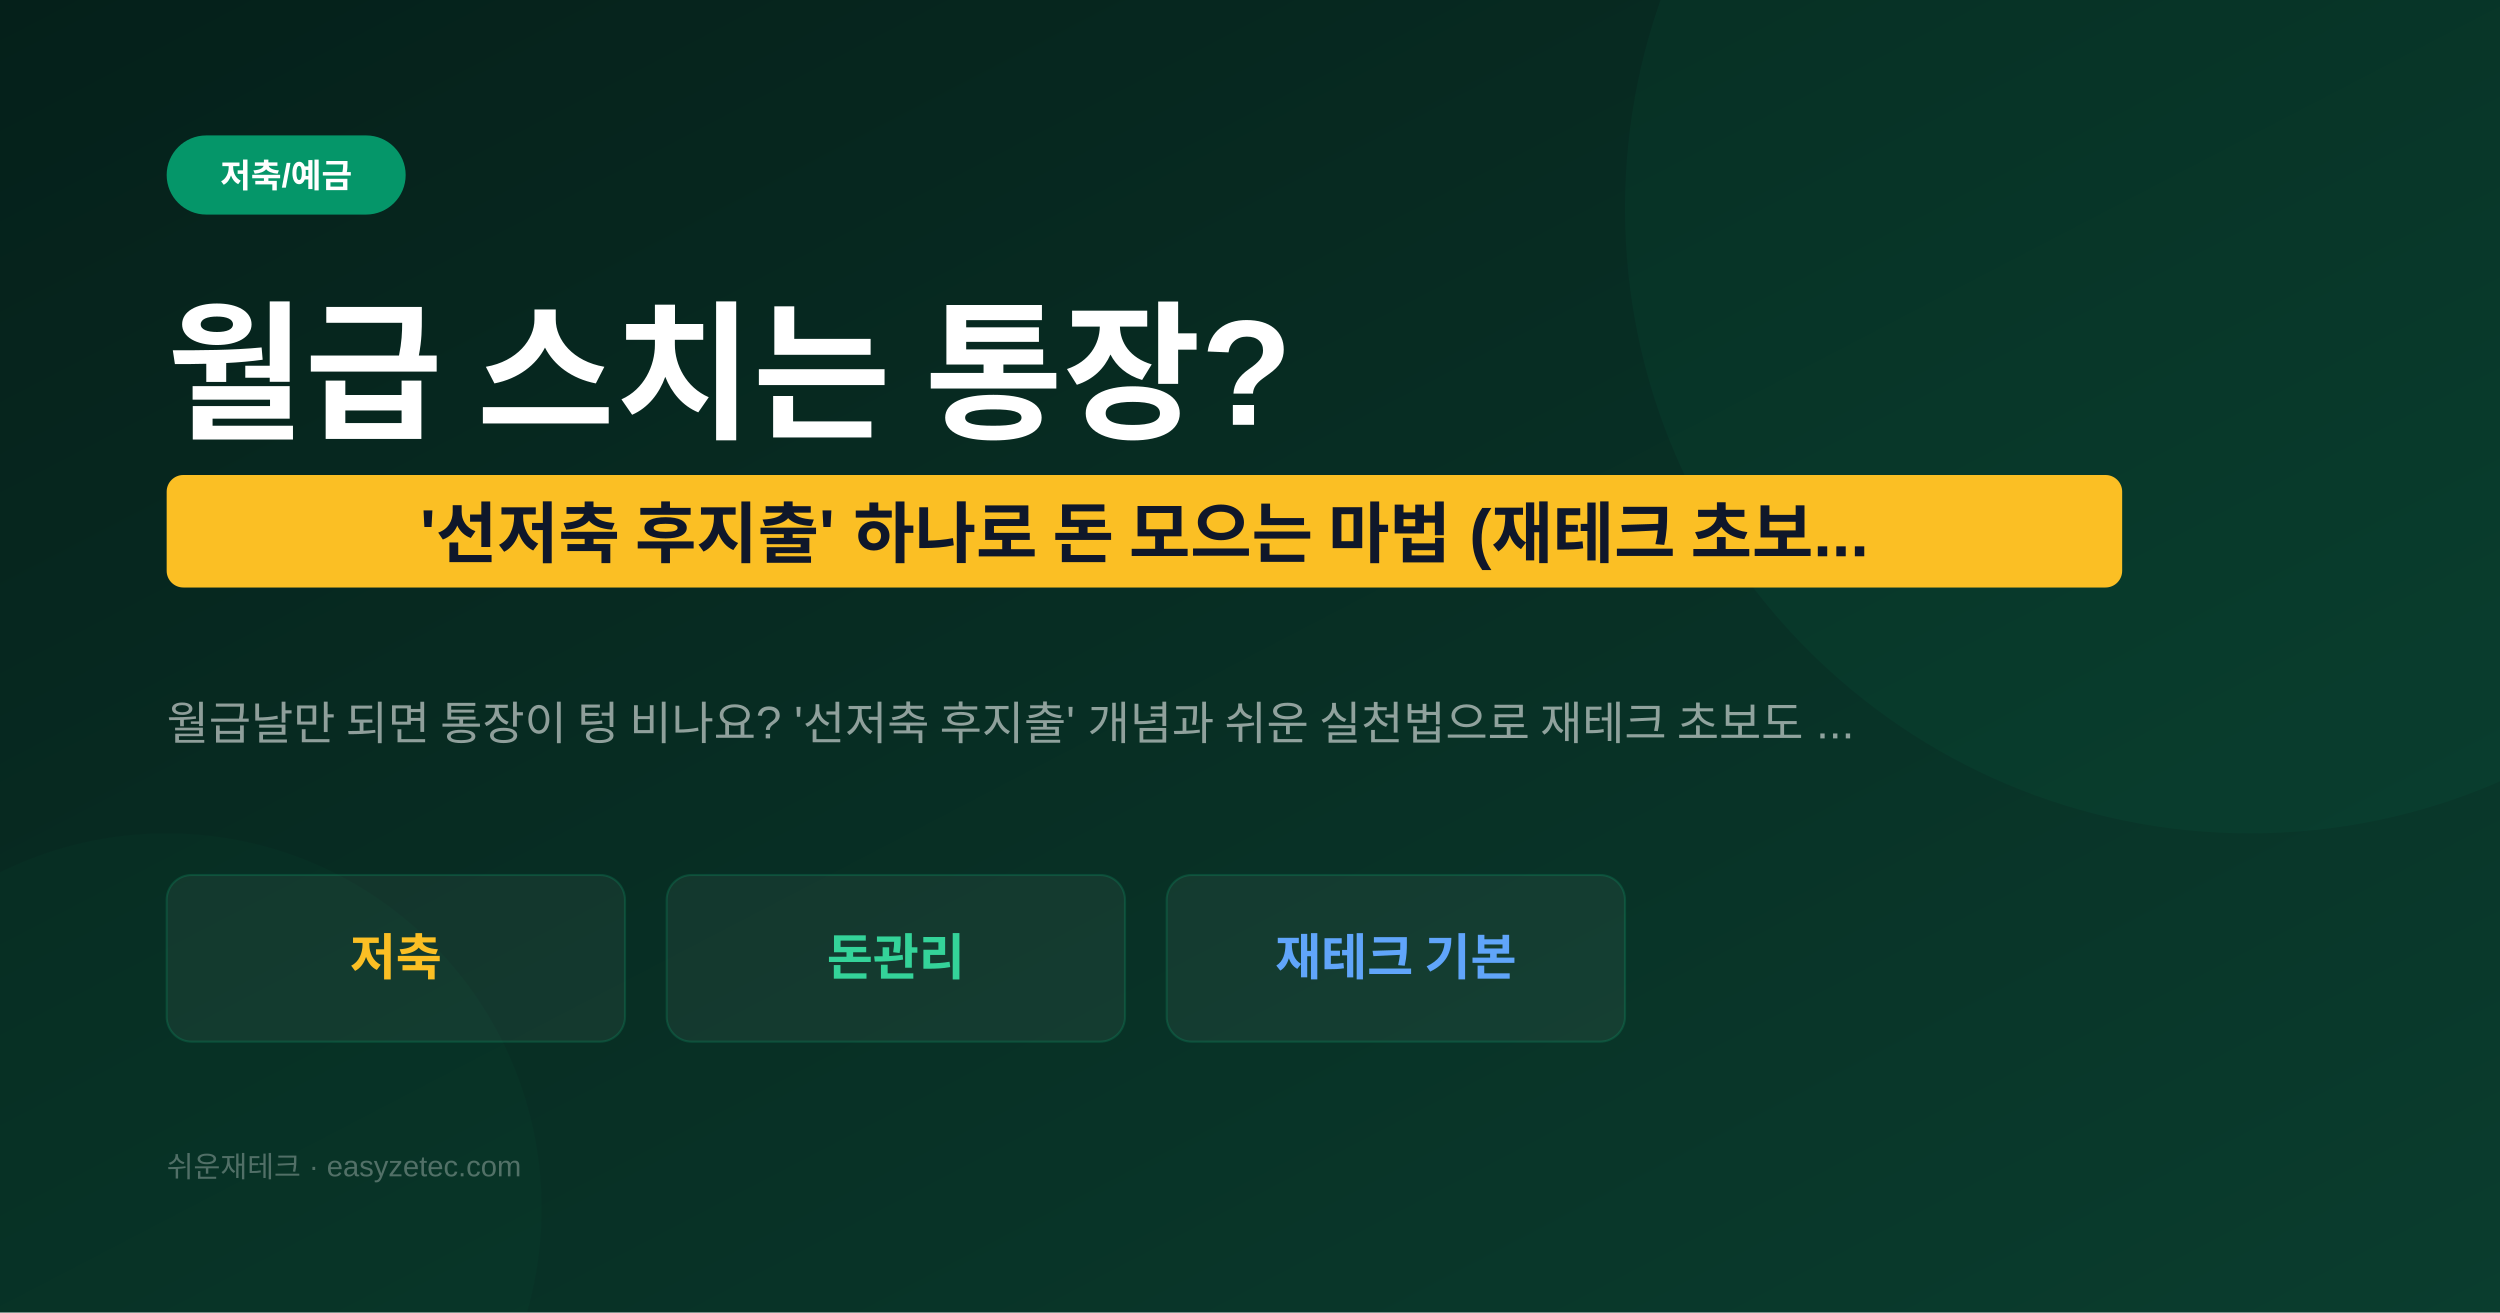
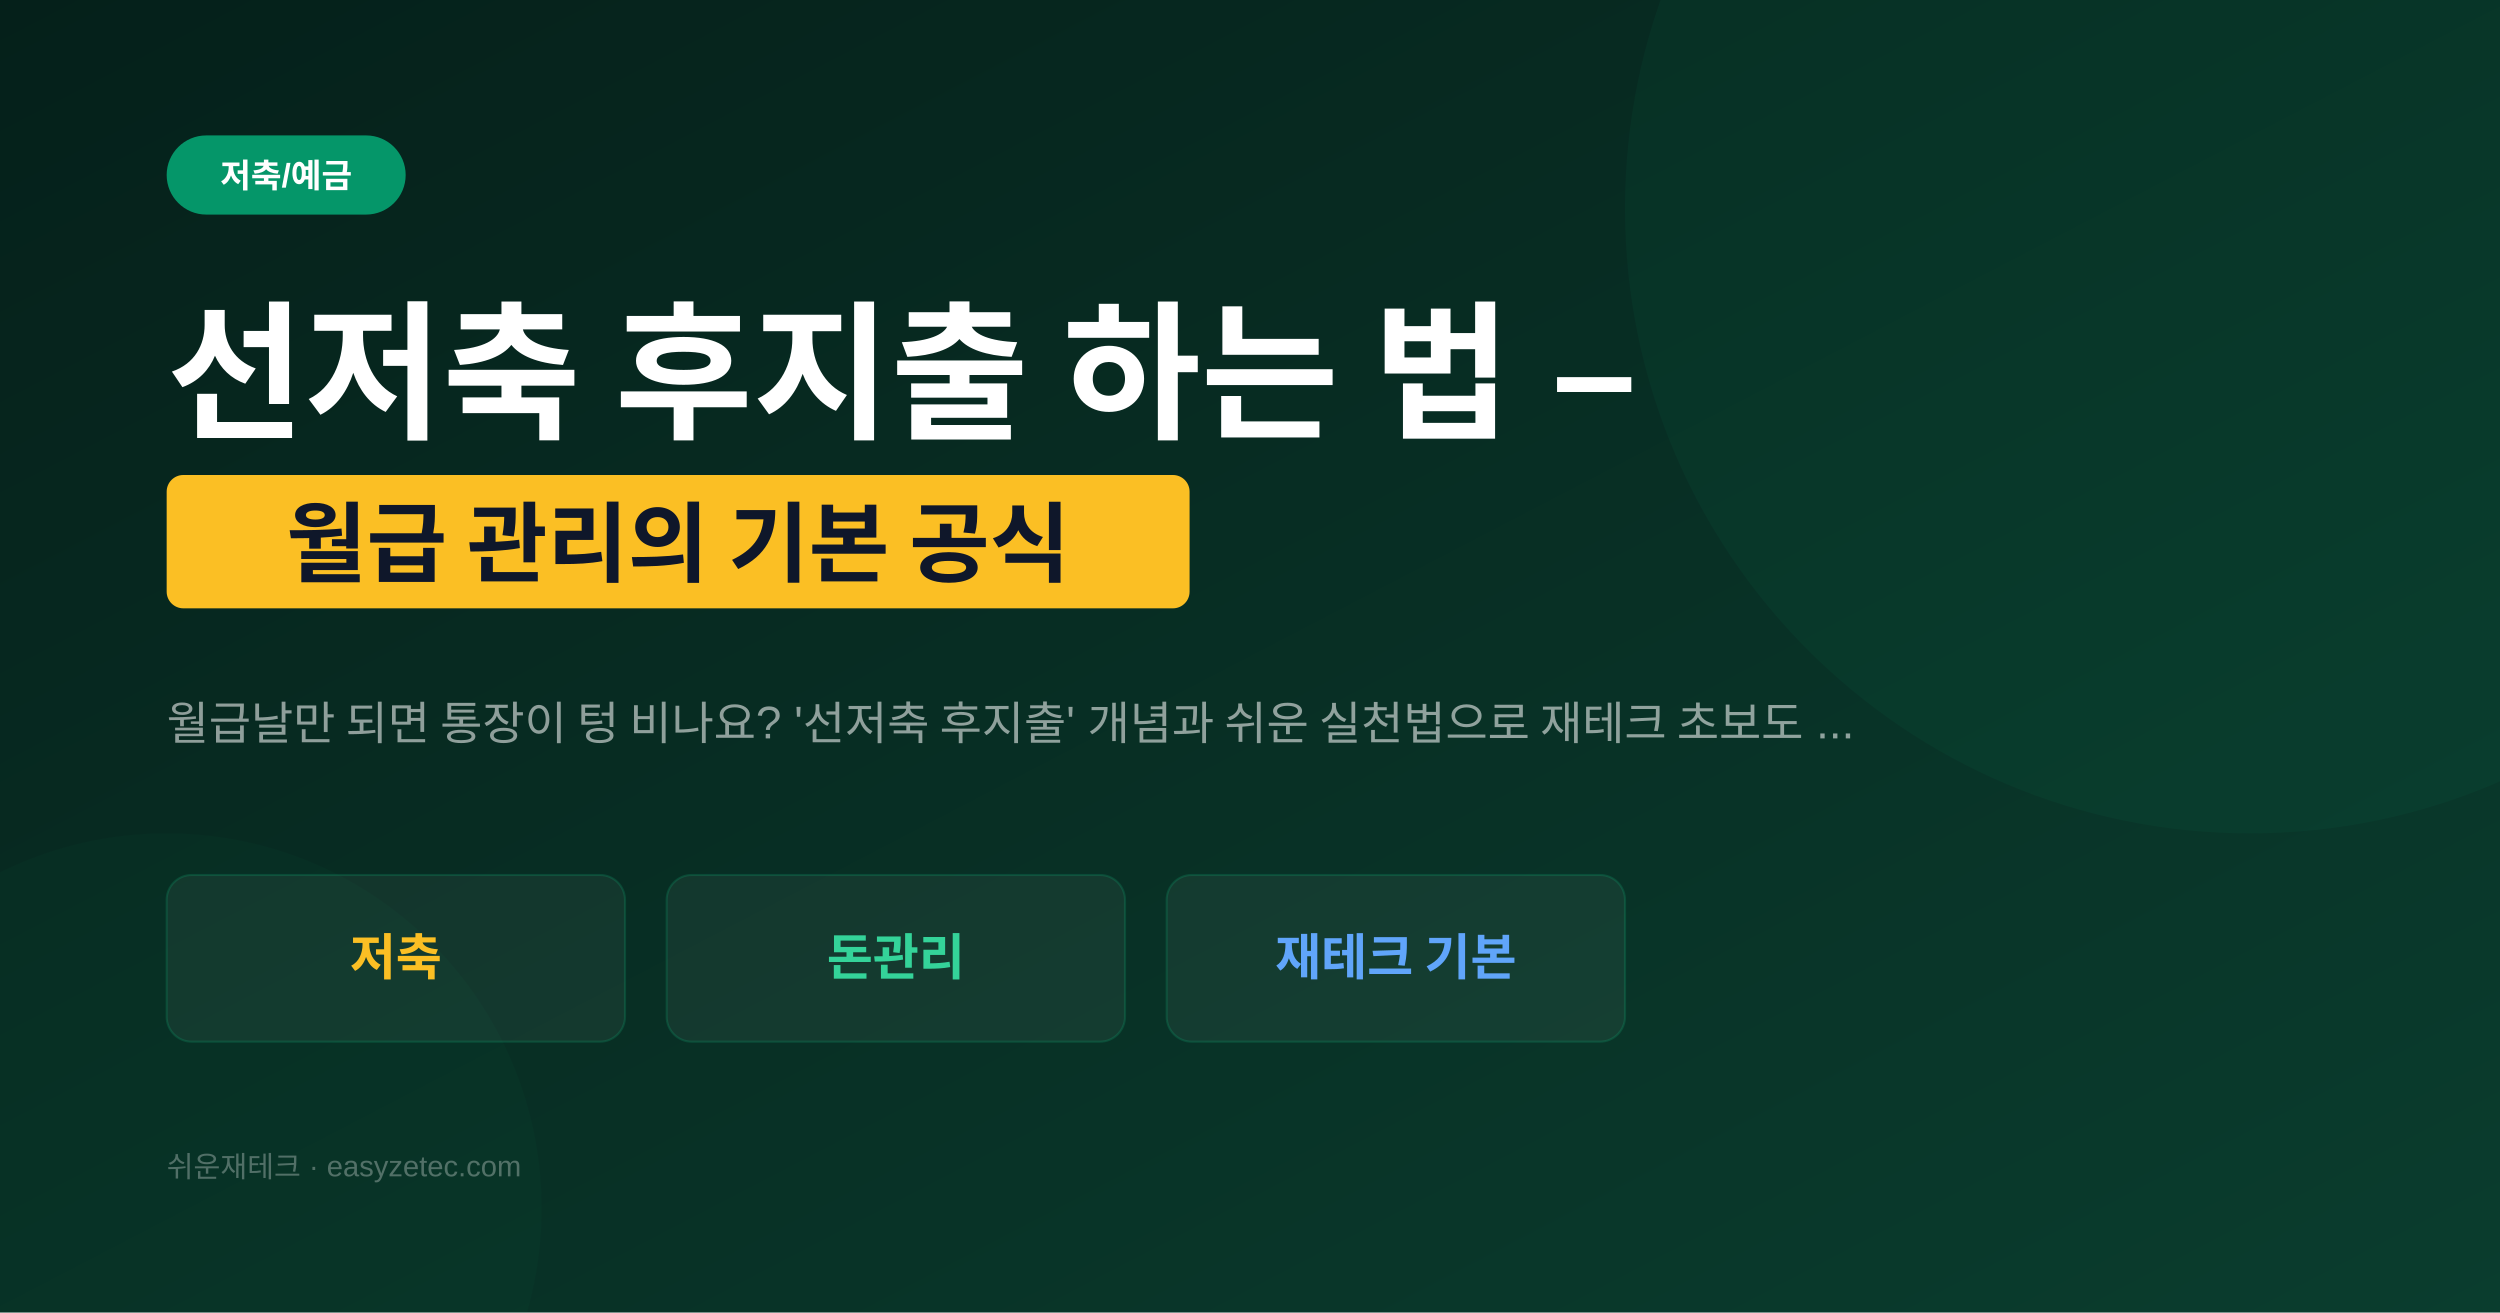
<svg xmlns="http://www.w3.org/2000/svg" width="1200" height="630" viewBox="0 0 1200 630">
  <defs>
    <linearGradient id="bg" x1="0%" y1="0%" x2="100%" y2="100%">
      <stop offset="0%" style="stop-color:#05201a" />
      <stop offset="100%" style="stop-color:#0a3d2e" />
    </linearGradient>
  </defs>
  <rect width="1200" height="630" fill="url(#bg)" />
  <circle cx="1080" cy="100" r="300" fill="rgba(16,185,129,0.05)" />
  <circle cx="80" cy="580" r="180" fill="rgba(16,185,129,0.03)" />
  <rect x="80" y="65" width="114.72" height="38" rx="19" fill="#059669" />
  <text x="137.36" y="90" font-family="GmarketSansTTF,Arial,sans-serif" font-size="16" font-weight="bold" fill="white" text-anchor="middle">저축/예금</text>
-   <text x="80" y="205" font-family="GmarketSansTTF,Arial,sans-serif" font-size="72" font-weight="900" fill="white">월급 스치는 통장?</text>
-   <rect x="80" y="228" width="938.64" height="54" rx="8" fill="#FBBF24" />
-   <text x="549.32" y="267" font-family="GmarketSansTTF,Arial,sans-serif" font-size="32" font-weight="900" fill="#0f172a" text-anchor="middle">'선저축 후지출' 하나로 돈 모으는 마법 (재테크 초보...</text>
+   <text x="80" y="205" font-family="GmarketSansTTF,Arial,sans-serif" font-size="72" font-weight="900" fill="white">선저축 후지출 하는 법 –</text>
+   <rect x="80" y="228" width="491" height="64" rx="8" fill="#FBBF24" />
+   <text x="325.5" y="276" font-family="GmarketSansTTF,Arial,sans-serif" font-size="42" font-weight="900" fill="#0f172a" text-anchor="middle">월급 관리의 기본 공식</text>
  <text x="80" y="355" font-family="GmarketSansTTF,Arial,sans-serif" font-size="22" fill="rgba(255,255,255,0.55)">월급날만 되면 통장이 텅 비나요? '선저축 후지출' 개념과 쉬운 실천법으로 재테크 초보도 ...</text>
  <rect x="80" y="420" width="220" height="80" rx="12" fill="rgba(255,255,255,0.05)" stroke="rgba(16,185,129,0.2)" stroke-width="1" />
  <text x="190" y="468" font-family="GmarketSansTTF,Arial,sans-serif" font-size="24" font-weight="900" fill="#FBBF24" text-anchor="middle">저축</text>
  <rect x="320" y="420" width="220" height="80" rx="12" fill="rgba(255,255,255,0.05)" stroke="rgba(16,185,129,0.2)" stroke-width="1" />
  <text x="430" y="468" font-family="GmarketSansTTF,Arial,sans-serif" font-size="24" font-weight="900" fill="#34D399" text-anchor="middle">돈관리</text>
  <rect x="560" y="420" width="220" height="80" rx="12" fill="rgba(255,255,255,0.05)" stroke="rgba(16,185,129,0.2)" stroke-width="1" />
  <text x="670" y="468" font-family="GmarketSansTTF,Arial,sans-serif" font-size="24" font-weight="900" fill="#60A5FA" text-anchor="middle">재테크 기본</text>
  <text x="80" y="565" font-family="GmarketSansTTF,Arial,sans-serif" font-size="14" fill="rgba(255,255,255,0.3)">쉬운재테크 · easyzetec.com</text>
</svg>
